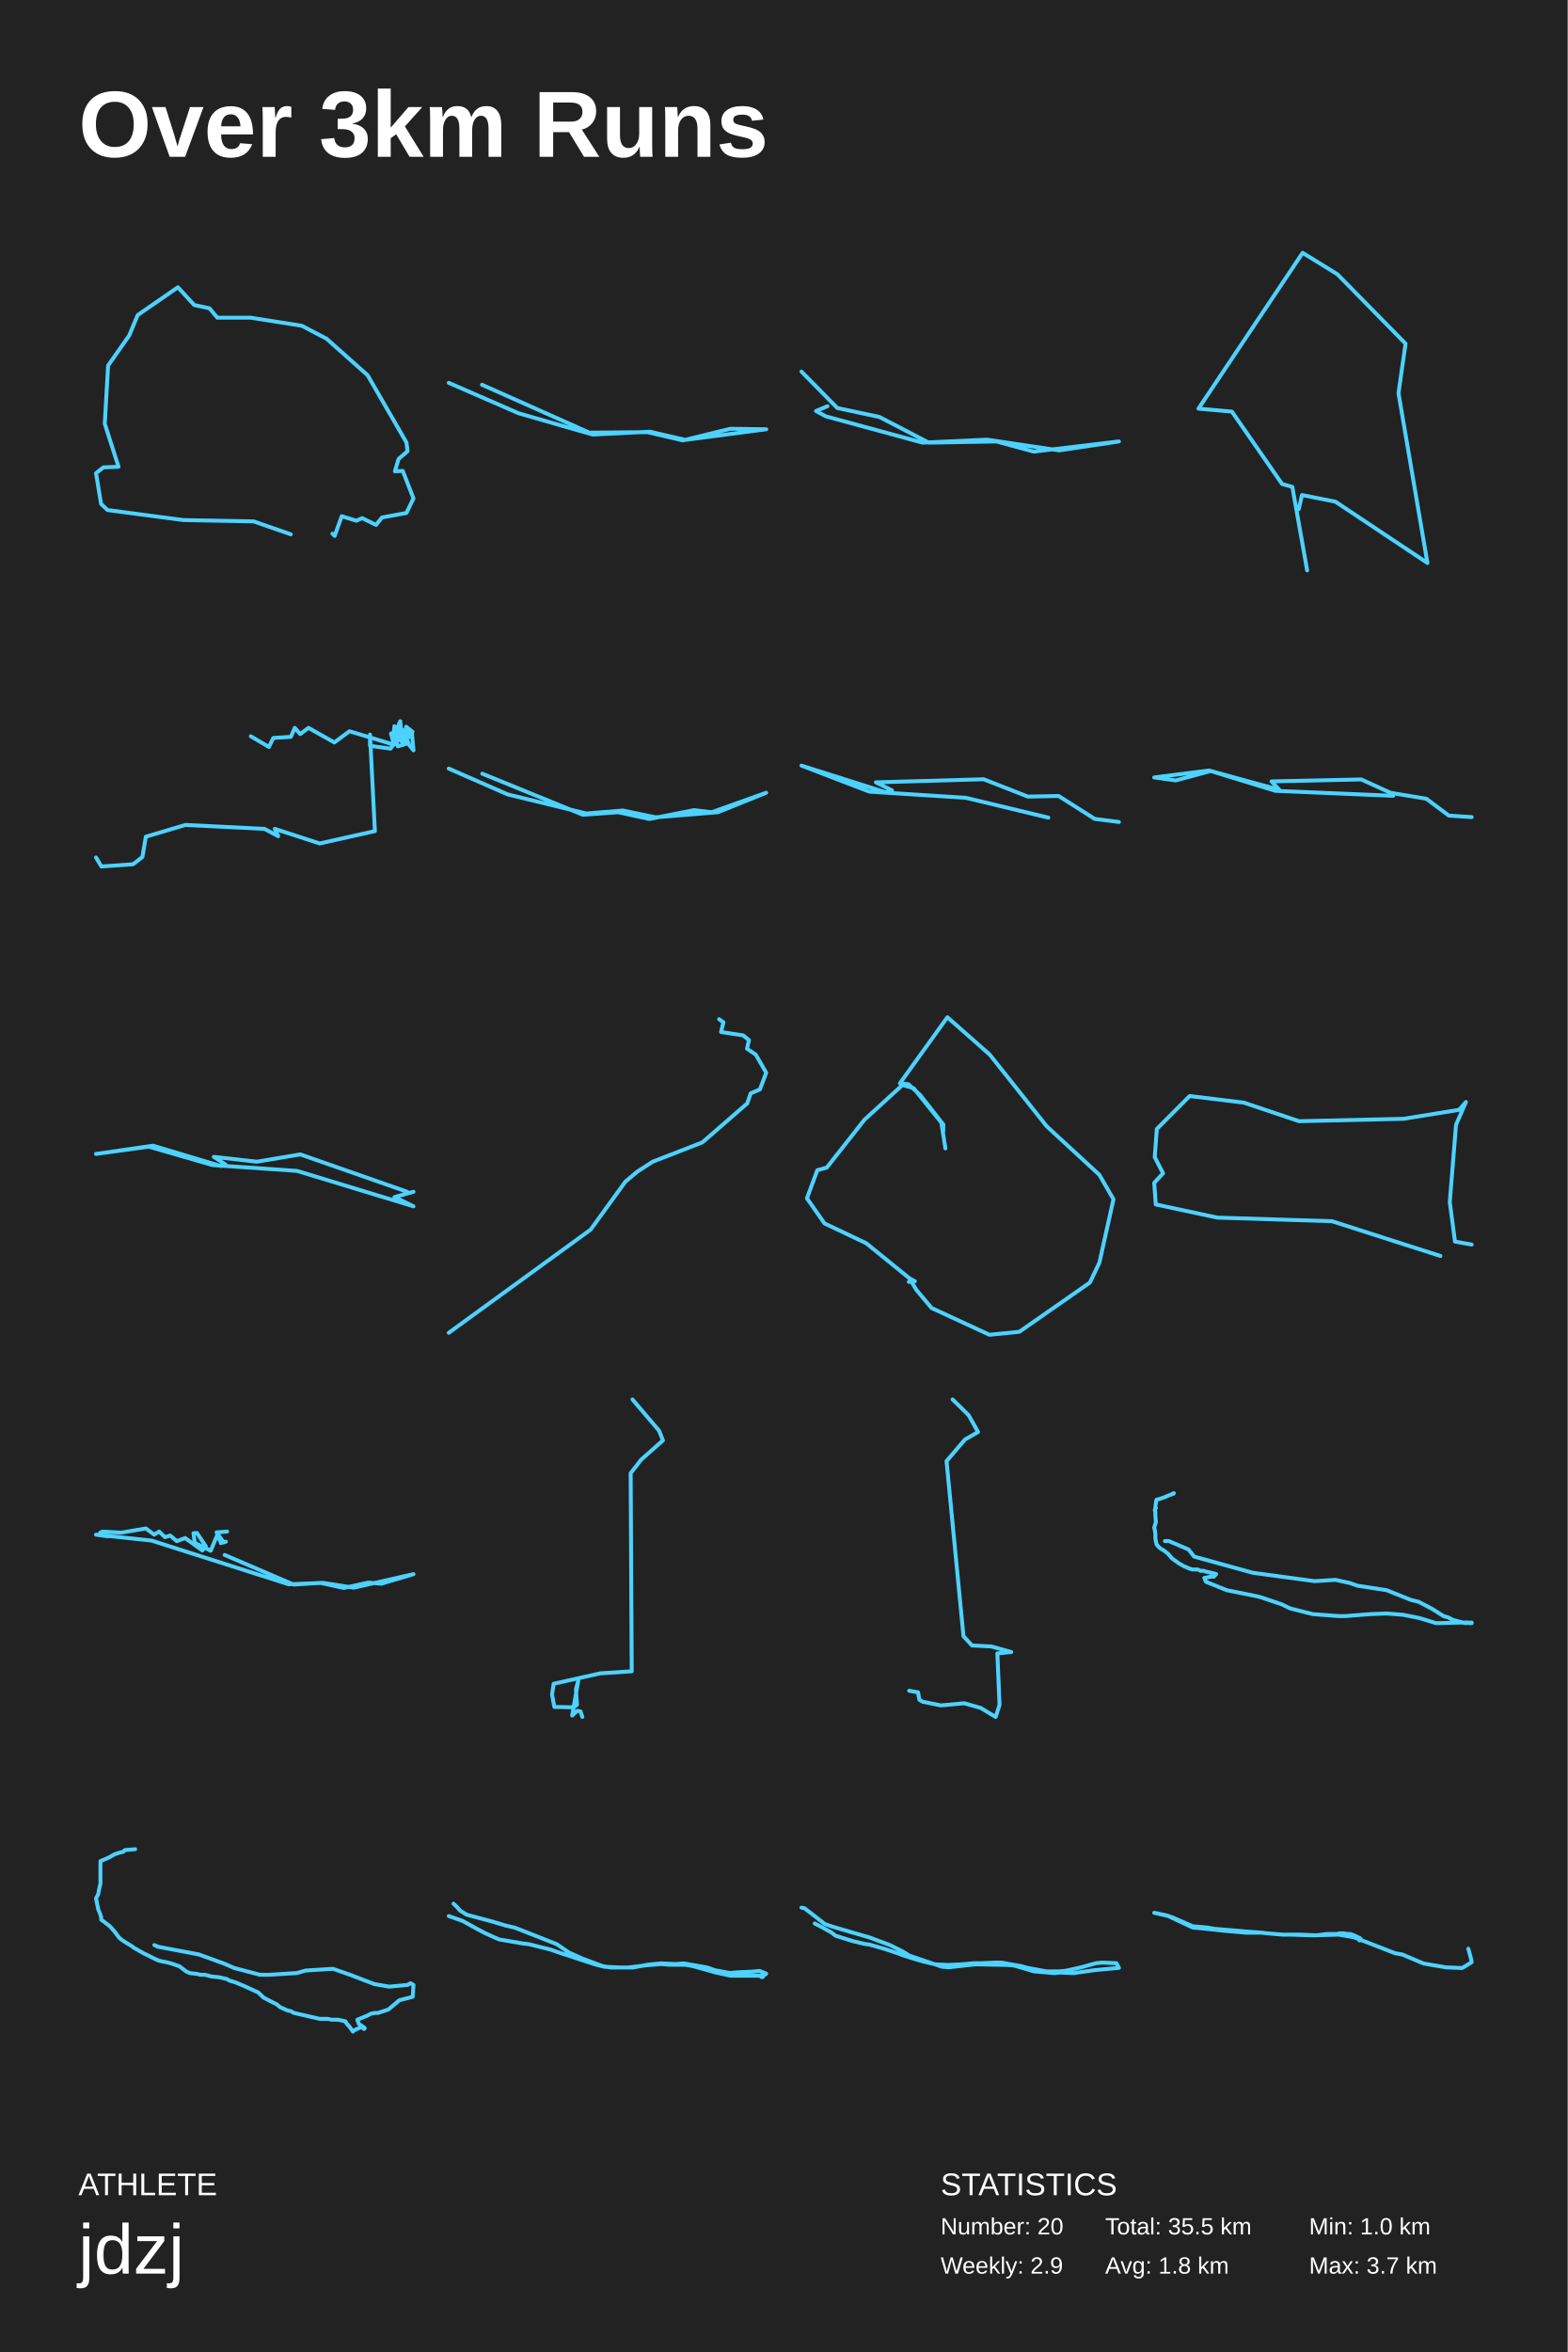
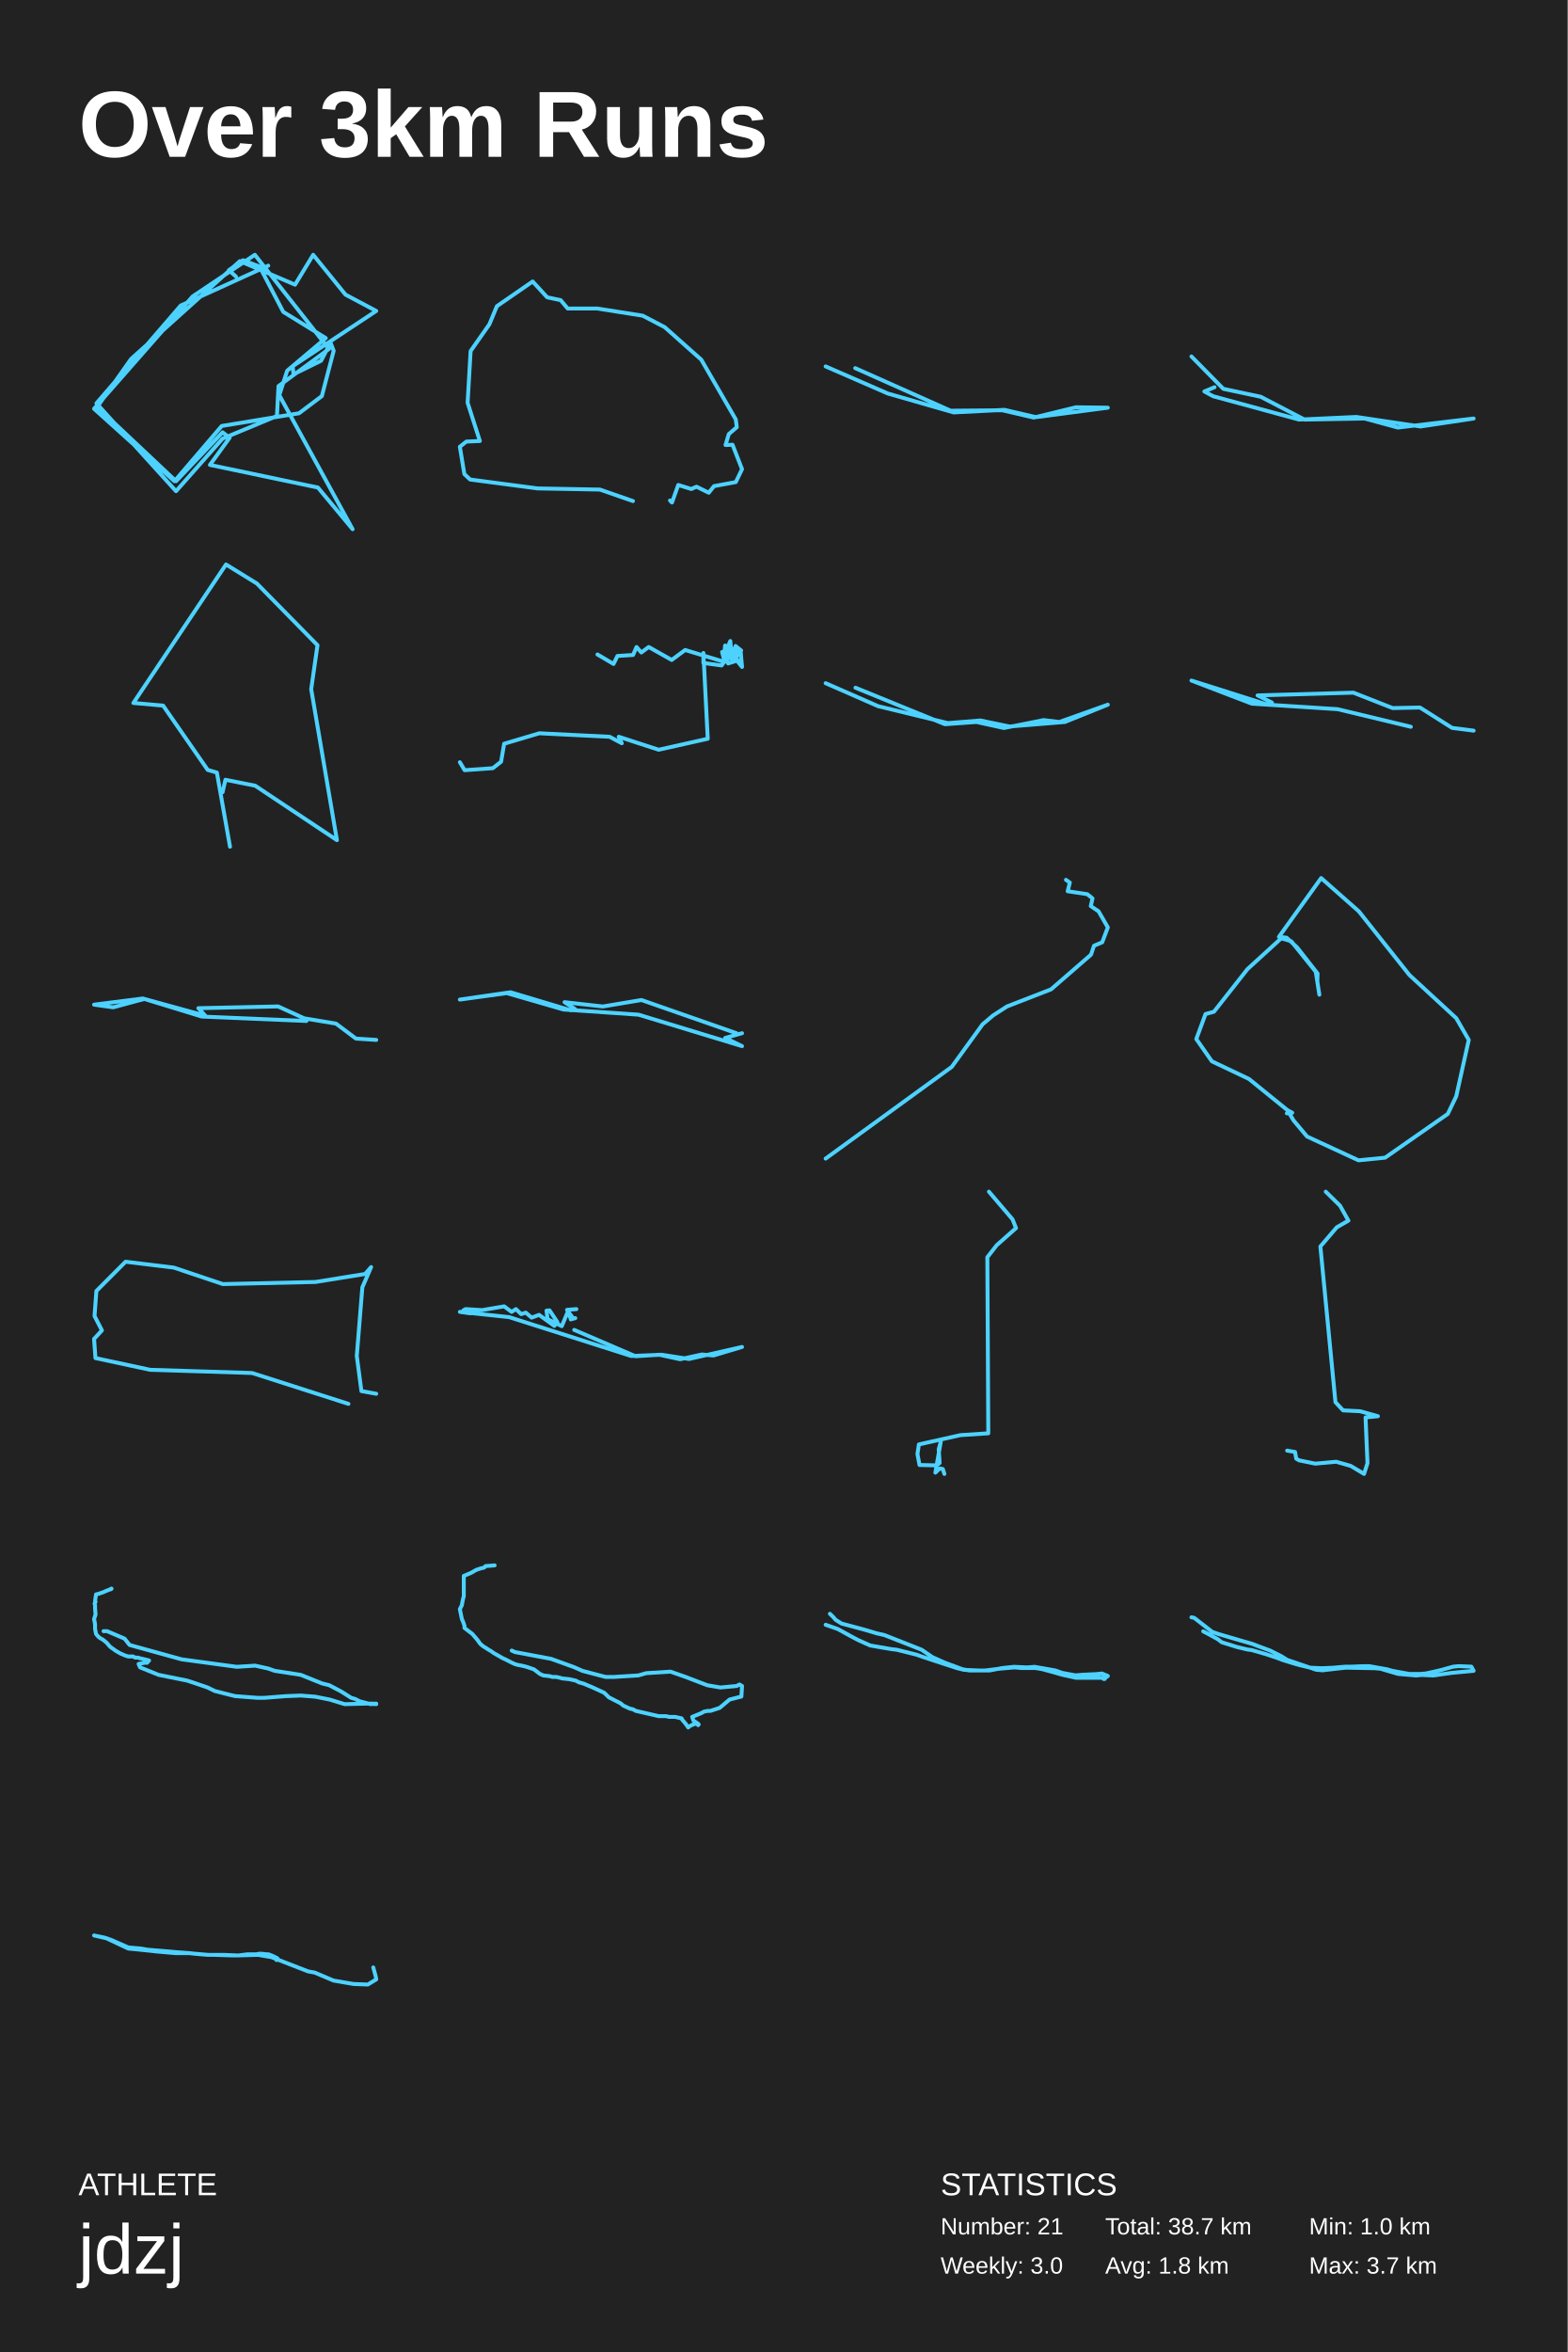
<svg xmlns="http://www.w3.org/2000/svg" baseProfile="full" height="300mm" version="1.1" viewBox="0,0,200,300" width="200mm">
  <defs />
  <rect fill="#222222" height="300" width="200" x="0" y="0" />
  <text fill="#FFFFFF" style="font-size:12px; font-family:Arial; font-weight:bold;" x="10" y="20">Over 3km Runs</text>
  <text fill="#FFFFFF" style="font-size:4px; font-family:Arial" x="10" y="280">ATHLETE</text>
  <text fill="#FFFFFF" style="font-size:9px; font-family:Arial" x="10" y="290">jdzj</text>
  <text fill="#FFFFFF" style="font-size:4px; font-family:Arial" x="120" y="280">STATISTICS</text>
-   <text fill="#FFFFFF" style="font-size:3px; font-family:Arial" x="120" y="285">Number: 20</text>
-   <text fill="#FFFFFF" style="font-size:3px; font-family:Arial" x="120" y="290">Weekly: 2.9</text>
-   <text fill="#FFFFFF" style="font-size:3px; font-family:Arial" x="141" y="285">Total: 35.5 km</text>
+   <text fill="#FFFFFF" style="font-size:3px; font-family:Arial" x="120" y="285">Number: 21</text>
+   <text fill="#FFFFFF" style="font-size:3px; font-family:Arial" x="120" y="290">Weekly: 3.0</text>
+   <text fill="#FFFFFF" style="font-size:3px; font-family:Arial" x="141" y="285">Total: 38.7 km</text>
  <text fill="#FFFFFF" style="font-size:3px; font-family:Arial" x="141" y="290">Avg: 1.8 km</text>
  <text fill="#FFFFFF" style="font-size:3px; font-family:Arial" x="167" y="285">Min: 1.0 km</text>
  <text fill="#FFFFFF" style="font-size:3px; font-family:Arial" x="167" y="290">Max: 3.7 km</text>
-   <polyline fill="none" points="37.096,68.151 32.356,66.502 23.416,66.337 13.722,65.058 12.896,64.275 12.25,60.357 13.184,59.615 15.122,59.532 13.363,54.047 13.794,46.623 16.487,42.788 17.564,40.189 22.698,36.642 24.781,38.911 26.719,39.323 27.725,40.519 31.961,40.519 38.496,41.55 41.656,43.2 46.898,47.861 51.852,56.439 51.996,57.552 50.847,58.542 50.38,60.109 51.386,60.068 52.75,63.574 51.852,65.43 48.729,66.007 47.975,66.956 46.215,66.089 45.461,66.419 43.594,65.842 42.697,68.358 42.41,68.069" stroke="#4dd2ff" stroke-linecap="round" stroke-linejoin="round" stroke-width="0.5" />
-   <polyline fill="none" points="61.493,49.076 75.19,55.184 82.603,55.122 87.115,56.171 93.184,54.69 97.75,54.752 87.437,56.109 82.925,55.06 75.62,55.431 66.166,52.716 57.25,48.829" stroke="#4dd2ff" stroke-linecap="round" stroke-linejoin="round" stroke-width="0.5" />
-   <polyline fill="none" points="102.25,47.399 106.824,52.043 112.193,53.185 118.49,56.459 127.107,56.307 131.879,57.601 142.75,56.307 135.127,57.449 125.914,56.078 117.694,56.459 105.365,53.109 104.106,52.424 105.564,51.815" stroke="#4dd2ff" stroke-linecap="round" stroke-linejoin="round" stroke-width="0.5" />
-   <polyline fill="none" points="166.761,72.75 164.874,62.107 163.561,61.73 157.16,52.5 152.893,52.123 166.187,32.25 170.618,34.981 179.317,43.835 178.414,50.146 182.107,71.808 170.372,63.991 166.105,63.143 165.695,64.933" stroke="#4dd2ff" stroke-linecap="round" stroke-linejoin="round" stroke-width="0.5" />
-   <polyline fill="none" points="32.002,93.914 34.307,95.274 34.868,94.129 37.111,93.986 37.609,92.841 38.295,93.628 39.354,92.841 42.656,94.701 44.588,93.27 50.258,94.988 49.884,93.556 52.563,93.843 50.569,93.127 51.068,91.982 51.192,93.556 50.881,92.841 50.195,93.771 50.32,92.626 51.192,93.843 50.258,93.556 52.127,93.342 52.127,94.057 51.317,93.055 50.008,93.771 52.625,93.342 51.815,92.697 51.566,94.845 50.445,93.914 50.32,94.701 51.878,93.699 51.192,93.771 52.75,95.703 52.563,93.628 51.628,93.771 52.127,94.773 50.756,95.202 50.569,94.415 49.822,95.489 47.205,95.131 47.205,93.699 47.828,106.009 40.787,107.584 35.055,105.723 35.491,106.654 33.746,105.723 23.652,105.222 18.605,106.725 18.169,109.302 16.985,110.232 12.935,110.518 12.25,109.373" stroke="#4dd2ff" stroke-linecap="round" stroke-linejoin="round" stroke-width="0.5" />
-   <polyline fill="none" points="61.53,98.684 74.372,103.924 78.888,103.6 82.839,104.465 88.53,103.33 90.788,103.6 97.75,101.115 91.588,103.6 83.639,104.249 79.452,103.384 74.795,103.762 64.776,101.331 57.25,98.035" stroke="#4dd2ff" stroke-linecap="round" stroke-linejoin="round" stroke-width="0.5" />
-   <polyline fill="none" points="142.75,104.844 139.656,104.449 135.049,101.526 131.129,101.605 125.491,99.394 111.739,99.789 113.802,100.816 112.977,101.053 102.25,97.656 110.914,100.974 123.222,101.763 133.742,104.291" stroke="#4dd2ff" stroke-linecap="round" stroke-linejoin="round" stroke-width="0.5" />
-   <polyline fill="none" points="187.75,104.221 184.834,104.031 181.972,101.882 177.405,101.124 173.663,99.417 162.217,99.67 163.208,100.744 154.238,98.279 147.25,99.164 150.001,99.543 154.459,98.343 162.713,100.871 177.735,101.503" stroke="#4dd2ff" stroke-linecap="round" stroke-linejoin="round" stroke-width="0.5" />
-   <polyline fill="none" points="51.942,152.01 38.316,147.247 32.769,148.175 27.276,147.556 28.784,148.546 28.191,148.732 19.521,146.134 12.25,147.185 18.982,146.257 27.114,148.608 37.886,149.35 52.75,153.866 50.326,152.691 52.75,152.01" stroke="#4dd2ff" stroke-linecap="round" stroke-linejoin="round" stroke-width="0.5" />
-   <polyline fill="none" points="91.739,130 92.296,130.392 91.986,131.636 94.806,132.063 95.55,132.667 95.302,133.769 96.418,134.516 97.75,136.827 96.944,138.961 95.767,139.458 95.333,140.738 89.6,145.716 83.279,148.169 81.296,149.449 79.778,150.729 75.346,156.845 57.25,170" stroke="#4dd2ff" stroke-linecap="round" stroke-linejoin="round" stroke-width="0.5" />
-   <polyline fill="none" points="120.609,146.481 120.095,143.194 116.57,138.811 115.138,138.39 110.291,142.815 105.481,148.926 104.269,149.263 102.947,152.845 105.187,156.048 110.511,158.577 116.276,163.254 115.946,163.507 116.717,163.423 116.019,163.044 116.9,164.519 118.846,166.837 126.227,170.25 130.046,169.871 139.042,163.592 140.254,161.063 142.053,152.972 140.254,149.853 133.534,143.658 126.264,134.512 120.866,129.75 114.807,138.179 115.909,138.305 117.414,139.696 120.352,143.447 120.315,144.627" stroke="#4dd2ff" stroke-linecap="round" stroke-linejoin="round" stroke-width="0.5" />
-   <polyline fill="none" points="183.76,160.198 169.927,155.767 155.297,155.309 147.45,153.628 147.25,150.879 148.381,149.656 147.317,147.594 147.583,144.004 151.772,139.802 158.688,140.642 165.738,143.011 179.038,142.705 186.154,141.559 187.018,140.566 185.755,143.469 184.957,153.323 185.622,158.364 187.75,158.746" stroke="#4dd2ff" stroke-linecap="round" stroke-linejoin="round" stroke-width="0.5" />
-   <polyline fill="none" points="28.663,198.336 37.465,202.114 40.879,201.898 43.854,202.546 46.987,201.862 48.647,202.006 52.75,200.783 45.139,202.51 41.223,201.898 36.838,202.078 19.329,196.501 12.25,195.746 13.785,195.962 12.751,195.53 13.064,195.35 15.445,195.494 18.608,194.954 19.673,195.746 20.3,195.35 21.052,196.07 21.709,195.854 22.555,196.573 23.62,196.178 25.813,197.761 26.251,197.221 25.124,195.53 24.685,195.566 24.842,196.789 26.878,197.797 27.723,195.782 28.193,196.753 28.82,196.645 28.162,196.825 28.538,196.717 27.629,195.458 28.976,195.35" stroke="#4dd2ff" stroke-linecap="round" stroke-linejoin="round" stroke-width="0.5" />
-   <polyline fill="none" points="74.293,219.0 74.065,218.295 73.633,218.216 72.996,218.817 73.77,214.402 73.474,215.473 73.61,217.432 73.178,217.772 70.722,217.72 70.426,216.152 70.631,214.767 76.59,213.435 80.593,213.174 80.457,187.907 81.799,186.182 84.574,183.726 84.074,182.472 80.684,178.5" stroke="#4dd2ff" stroke-linecap="round" stroke-linejoin="round" stroke-width="0.5" />
-   <polyline fill="none" points="115.986,215.658 117.119,215.855 117.291,216.813 117.719,217.059 120.029,217.526 123.024,217.255 125.099,217.845 127.025,219.0 127.517,217.452 127.239,210.891 129.014,210.719 126.469,210.006 124.008,209.883 122.917,208.704 120.756,186.365 123.11,183.612 124.778,182.654 123.58,180.515 121.527,178.5" stroke="#4dd2ff" stroke-linecap="round" stroke-linejoin="round" stroke-width="0.5" />
-   <polyline fill="none" points="148.614,196.564 149.117,196.564 151.63,197.637 152.348,198.544 159.816,200.606 167.715,201.678 170.372,201.513 172.239,201.925 173.173,202.255 176.907,202.833 179.995,204.07 181.0,204.317 182.723,205.225 184.16,206.132 184.734,206.297 185.38,206.627 186.96,207.039 187.75,206.957 187.678,206.957 187.678,206.957 187.463,207.039 187.606,206.957 187.678,206.957 187.75,207.039 187.319,206.957 186.386,206.957 183.226,207.039 181.072,206.379 178.989,205.967 176.907,205.802 174.824,205.884 173.747,205.967 171.665,206.132 170.731,206.132 167.5,205.884 166.495,205.637 164.556,205.142 163.551,204.647 161.612,203.987 160.606,203.658 156.513,202.833 153.856,201.761 153.641,201.266 154.503,201.101 154.862,201.101 155.149,200.771 154.862,200.688 154.144,200.523 153.785,200.441 153.569,200.358 153.138,200.358 152.851,200.193 152.492,200.193 152.133,200.193 151.63,200.028 151.271,199.864 151.056,199.781 150.338,199.369 150.122,199.204 149.763,198.956 149.548,198.791 149.332,198.544 149.045,198.214 148.543,197.802 148.112,197.554 147.896,197.389 147.537,196.977 147.394,196.234 147.394,195.575 147.322,195.162 147.25,194.832 147.465,194.172 147.394,193.265 147.394,192.853 147.322,192.605 147.465,192.358 147.394,192.275 147.465,191.698 147.537,191.286 147.896,191.203 148.614,190.956 148.973,190.791 149.189,190.708 149.62,190.543 149.691,190.543 149.691,190.461 149.763,190.461" stroke="#4dd2ff" stroke-linecap="round" stroke-linejoin="round" stroke-width="0.5" />
-   <polyline fill="none" points="19.691,248.095 20.162,248.311 25.342,249.285 28.638,250.475 29.863,251.016 33.159,251.881 34.384,251.881 37.869,251.665 38.999,251.341 42.484,251.124 44.65,251.881 45.78,252.314 47.758,253.071 49.642,253.396 51.997,253.18 52.373,252.963 52.75,253.18 52.656,254.694 50.96,255.127 49.548,256.317 48.888,256.533 48.229,256.75 47.852,256.75 47.287,256.858 46.91,257.074 45.592,257.615 45.78,258.156 46.44,258.589 46.44,258.697 46.44,258.805 46.534,258.697 46.063,258.589 45.498,258.805 45.309,258.913 45.121,259.021 45.027,259.13 45.027,259.13 44.65,258.589 44.462,258.372 44.179,258.048 44.085,257.831 43.143,257.615 42.766,257.615 42.295,257.615 41.824,257.507 41.259,257.507 40.788,257.507 39.847,257.29 39.376,257.182 38.905,257.074 38.434,256.966 37.492,256.75 37.115,256.533 36.644,256.425 36.173,256.209 35.702,255.992 35.326,255.668 34.478,255.235 33.63,254.802 32.971,254.153 32.5,253.937 32.029,253.72 31.558,253.504 31.087,253.288 30.805,253.18 30.051,252.855 29.674,252.747 29.298,252.639 28.921,252.422 28.45,252.314 27.979,252.206 26.943,252.098 26.566,251.99 26.095,251.881 25.53,251.881 25.153,251.773 24.212,251.665 23.741,251.449 22.893,250.8 21.951,250.475 21.574,250.367 21.103,250.259 20.538,250.151 20.162,250.042 19.691,249.826 18.843,249.393 18.372,249.177 17.995,248.961 17.053,248.42 16.771,248.203 16.394,247.987 15.547,247.446 15.17,247.121 14.699,246.472 14.04,245.715 12.909,244.85 12.909,244.525 12.721,243.984 12.533,243.551 12.25,242.145 12.533,241.604 12.627,241.063 12.721,240.631 12.815,240.306 12.815,239.765 12.815,238.359 12.815,237.385 13.851,236.952 14.605,236.52 15.264,236.303 15.735,236.195 15.923,235.979 17.242,235.87" stroke="#4dd2ff" stroke-linecap="round" stroke-linejoin="round" stroke-width="0.5" />
-   <polyline fill="none" points="57.859,242.822 58.316,243.259 58.696,243.696 59.534,244.221 62.807,245.095 64.558,245.62 65.7,245.882 71.029,247.981 72.552,249.03 74.303,249.817 76.891,250.779 77.881,250.954 79.708,250.954 80.773,250.954 82.601,250.604 84.275,250.429 86.179,250.517 87.244,250.429 90.213,250.954 91.203,251.304 93.106,251.653 94.172,251.566 96.075,251.479 96.913,251.391 97.75,251.741 97.674,251.828 97.445,251.916 97.369,252.003 97.369,252.091 97.293,252.003 97.141,252.178 97.141,252.003 97.217,252.091 97.293,252.178 97.217,252.091 97.369,251.916 97.293,251.916 97.217,251.916 97.217,252.003 97.217,251.916 97.217,251.916 97.217,251.916 97.217,252.003 97.141,252.003 97.141,252.003 97.065,252.003 96.989,252.003 97.141,252.003 97.141,252.003 97.141,252.003 97.065,252.003 97.065,252.091 96.913,252.003 95.162,252.003 93.182,252.003 91.203,251.566 90.289,251.304 88.386,250.779 87.397,250.604 85.341,250.604 84.352,250.517 82.296,250.692 80.164,250.954 79.175,250.954 77.119,250.866 76.054,250.604 71.258,249.03 70.268,248.68 67.451,247.981 66.69,247.893 63.645,247.369 61.894,246.582 60.904,246.057 59.001,245.008 57.25,244.396" stroke="#4dd2ff" stroke-linecap="round" stroke-linejoin="round" stroke-width="0.5" />
-   <polyline fill="none" points="102.25,243.325 102.639,243.4 105.236,245.413 106.079,245.711 109.389,246.68 110.947,247.127 111.726,247.425 113.543,248.096 115.166,248.916 116.01,249.438 120.163,250.855 121.072,250.929 123.668,250.631 124.447,250.556 128.536,250.631 129.38,250.706 131.911,251.451 134.507,251.675 135.286,251.6 136.974,251.675 139.57,251.302 140.349,251.227 141.971,251.078 142.75,251.004 142.425,250.407 140.608,250.333 139.829,250.407 138.207,250.855 137.623,251.004 135.935,251.376 135.156,251.451 133.534,251.451 132.69,251.302 131.067,251.004 130.288,250.78 127.757,250.333 126.913,250.333 125.226,250.407 124.317,250.407 122.63,250.556 120.942,250.631 119.32,250.556 117.762,250.184 116.983,249.96 115.296,249.438 114.517,249.14 112.959,248.618 110.882,248.022 110.298,247.947 108.74,247.575 106.599,246.904 106.014,246.456 104.651,245.711 103.938,245.338" stroke="#4dd2ff" stroke-linecap="round" stroke-linejoin="round" stroke-width="0.5" />
-   <polyline fill="none" points="187.322,248.565 187.679,249.875 187.75,250.285 186.538,251.022 184.47,250.94 181.618,250.448 178.908,249.302 177.982,249.138 172.705,247.091 170.78,246.763 167.857,246.845 165.86,246.763 164.434,246.763 163.578,246.763 161.653,246.599 161.011,246.517 158.801,246.353 157.945,246.272 154.951,246.026 154.024,245.862 152.17,245.698 149.746,244.634 148.819,244.306 147.25,243.978 149.033,244.388 150.601,245.125 152.17,245.862 153.097,245.944 155.45,246.19 156.163,246.272 158.017,246.435 158.944,246.517 160.869,246.517 161.724,246.599 163.65,246.763 164.505,246.763 167.143,246.845 167.999,246.845 169.283,246.681 169.71,246.681 169.996,246.681 170.281,246.681 170.566,246.681 170.923,246.599 171.279,246.599 171.992,246.681 172.277,246.681 172.919,246.927 173.561,247.254 173.489,247.418 173.489,247.5 173.418,247.5" stroke="#4dd2ff" stroke-linecap="round" stroke-linejoin="round" stroke-width="0.5" />
+   <polyline fill="none" points="34.223,33.885 23.061,38.968 12.302,51.444 22.458,62.65 28.391,55.949 35.33,53.061 35.531,49.249 41.966,44.513 32.514,32.499 24.57,37.813 12.0,52.137 22.257,61.379 28.291,54.332 38.145,52.715 41.061,50.52 42.57,44.744 42.168,43.704 40.961,46.015 37.441,47.747 37.341,46.708 48.0,39.661 44.078,37.582 39.955,32.499 37.642,36.311 30.603,33.307 16.726,45.784 12.402,51.906 22.458,61.379 28.391,55.141 29.296,55.834 26.782,59.299 40.559,62.187 44.983,67.501 35.631,50.404 36.637,47.285 41.564,43.127 36.134,39.777 33.117,34 31.006,33.192 29.196,34.463 30.101,35.271" stroke="#4dd2ff" stroke-linecap="round" stroke-linejoin="round" stroke-width="0.5" />
+   <polyline fill="none" points="80.752,63.912 76.539,62.446 68.592,62.299 59.975,61.163 59.241,60.467 58.667,56.984 59.496,56.324 61.22,56.251 59.656,51.375 60.039,44.776 62.433,41.367 63.39,39.057 67.954,35.904 69.805,37.921 71.528,38.287 72.422,39.35 76.188,39.35 81.996,40.267 84.805,41.733 89.465,45.876 93.869,53.501 93.996,54.491 92.975,55.371 92.56,56.764 93.454,56.727 94.667,59.843 93.869,61.493 91.092,62.006 90.422,62.849 88.858,62.08 88.188,62.373 86.528,61.86 85.73,64.096 85.475,63.839" stroke="#4dd2ff" stroke-linecap="round" stroke-linejoin="round" stroke-width="0.5" />
+   <polyline fill="none" points="109.105,46.956 121.28,52.386 127.869,52.331 131.88,53.263 137.275,51.947 141.333,52.002 132.166,53.208 128.156,52.276 121.662,52.605 113.259,50.192 105.333,46.737" stroke="#4dd2ff" stroke-linecap="round" stroke-linejoin="round" stroke-width="0.5" />
+   <polyline fill="none" points="152.0,45.466 156.065,49.594 160.838,50.609 166.435,53.519 174.095,53.384 178.337,54.534 188.0,53.384 181.224,54.399 173.034,53.181 165.728,53.519 154.769,50.541 153.65,49.932 154.946,49.391" stroke="#4dd2ff" stroke-linecap="round" stroke-linejoin="round" stroke-width="0.5" />
+   <polyline fill="none" points="29.344,108.0 27.666,98.54 26.499,98.205 20.809,90 17.016,89.665 28.833,72.0 32.772,74.428 40.504,82.298 39.701,87.907 42.984,107.163 32.553,100.214 28.76,99.461 28.395,101.051" stroke="#4dd2ff" stroke-linecap="round" stroke-linejoin="round" stroke-width="0.5" />
+   <polyline fill="none" points="76.224,83.479 78.273,84.688 78.771,83.67 80.765,83.543 81.208,82.525 81.817,83.225 82.759,82.525 85.694,84.179 87.411,82.907 92.451,84.434 92.119,83.161 94.501,83.416 92.728,82.779 93.171,81.762 93.282,83.161 93.005,82.525 92.396,83.352 92.507,82.334 93.282,83.416 92.451,83.161 94.113,82.97 94.113,83.606 93.393,82.716 92.23,83.352 94.556,82.97 93.836,82.398 93.614,84.306 92.617,83.479 92.507,84.179 93.891,83.288 93.282,83.352 94.667,85.07 94.501,83.225 93.67,83.352 94.113,84.243 92.894,84.624 92.728,83.925 92.064,84.879 89.737,84.561 89.737,83.288 90.291,94.231 84.033,95.63 78.937,93.976 79.325,94.803 77.774,93.976 68.802,93.531 64.316,94.867 63.928,97.157 62.876,97.984 59.276,98.238 58.667,97.221" stroke="#4dd2ff" stroke-linecap="round" stroke-linejoin="round" stroke-width="0.5" />
+   <polyline fill="none" points="109.138,87.719 120.553,92.377 124.567,92.089 128.079,92.858 133.138,91.849 135.145,92.089 141.333,89.88 135.856,92.089 128.79,92.665 125.069,91.897 120.929,92.233 112.023,90.072 105.333,87.142" stroke="#4dd2ff" stroke-linecap="round" stroke-linejoin="round" stroke-width="0.5" />
+   <polyline fill="none" points="188.0,93.194 185.25,92.843 181.154,90.246 177.671,90.316 172.659,88.35 160.435,88.701 162.268,89.614 161.535,89.824 152.0,86.806 159.701,89.754 170.642,90.456 179.993,92.703" stroke="#4dd2ff" stroke-linecap="round" stroke-linejoin="round" stroke-width="0.5" />
+   <polyline fill="none" points="48.0,132.641 45.408,132.472 42.864,130.562 38.804,129.888 35.478,128.371 25.304,128.595 26.185,129.551 18.212,127.359 12.0,128.146 14.446,128.483 18.408,127.416 25.745,129.663 39.098,130.225" stroke="#4dd2ff" stroke-linecap="round" stroke-linejoin="round" stroke-width="0.5" />
+   <polyline fill="none" points="93.949,131.787 81.837,127.553 76.906,128.378 72.023,127.828 73.363,128.708 72.837,128.873 65.129,126.563 58.667,127.498 64.651,126.673 71.879,128.763 81.454,129.423 94.667,133.437 92.512,132.392 94.667,131.787" stroke="#4dd2ff" stroke-linecap="round" stroke-linejoin="round" stroke-width="0.5" />
+   <polyline fill="none" points="135.99,112.223 136.486,112.57 136.21,113.676 138.717,114.056 139.378,114.593 139.157,115.573 140.149,116.237 141.333,118.291 140.617,120.187 139.571,120.63 139.185,121.767 134.089,126.192 128.47,128.373 126.707,129.511 125.358,130.648 121.419,136.084 105.333,147.777" stroke="#4dd2ff" stroke-linecap="round" stroke-linejoin="round" stroke-width="0.5" />
+   <polyline fill="none" points="168.319,126.872 167.862,123.95 164.729,120.054 163.456,119.68 159.147,123.613 154.872,129.045 153.795,129.345 152.62,132.529 154.611,135.376 159.343,137.624 164.468,141.782 164.174,142.006 164.859,141.932 164.239,141.594 165.023,142.906 166.752,144.966 173.313,148.0 176.707,147.663 184.704,142.081 185.781,139.834 187.38,132.641 185.781,129.869 179.808,124.363 173.346,116.233 168.548,112.0 163.162,119.492 164.141,119.605 165.479,120.841 168.091,124.175 168.058,125.224" stroke="#4dd2ff" stroke-linecap="round" stroke-linejoin="round" stroke-width="0.5" />
+   <polyline fill="none" points="44.453,179.065 32.158,175.127 19.153,174.719 12.177,173.225 12.0,170.781 13.005,169.695 12.059,167.861 12.296,164.67 16.02,160.935 22.167,161.682 28.433,163.787 40.256,163.516 46.581,162.497 47.35,161.614 46.227,164.195 45.517,172.954 46.108,177.435 48.0,177.775" stroke="#4dd2ff" stroke-linecap="round" stroke-linejoin="round" stroke-width="0.5" />
+   <polyline fill="none" points="73.256,169.632 81.08,172.99 84.114,172.798 86.759,173.374 89.544,172.766 91.019,172.894 94.667,171.807 87.901,173.342 84.421,172.798 80.523,172.958 64.959,168.001 58.667,167.33 60.031,167.522 59.112,167.138 59.391,166.978 61.507,167.106 64.319,166.626 65.265,167.33 65.822,166.978 66.49,167.617 67.075,167.426 67.827,168.065 68.773,167.713 70.722,169.121 71.112,168.641 70.11,167.138 69.72,167.17 69.859,168.257 71.669,169.153 72.421,167.362 72.838,168.225 73.395,168.129 72.811,168.289 73.145,168.193 72.337,167.074 73.534,166.978" stroke="#4dd2ff" stroke-linecap="round" stroke-linejoin="round" stroke-width="0.5" />
+   <polyline fill="none" points="120.482,188.0 120.28,187.373 119.896,187.303 119.33,187.837 120.017,183.913 119.755,184.865 119.876,186.607 119.492,186.908 117.308,186.862 117.045,185.469 117.227,184.238 122.525,183.053 126.083,182.821 125.962,160.362 127.155,158.829 129.621,156.645 129.177,155.531 126.164,152.0" stroke="#4dd2ff" stroke-linecap="round" stroke-linejoin="round" stroke-width="0.5" />
+   <polyline fill="none" points="164.209,185.029 165.217,185.204 165.369,186.056 165.75,186.274 167.804,186.689 170.466,186.449 172.311,186.973 174.022,188.0 174.459,186.624 174.212,180.792 175.791,180.639 173.528,180.005 171.341,179.896 170.371,178.848 168.45,158.991 170.542,156.544 172.025,155.692 170.96,153.791 169.135,152.0" stroke="#4dd2ff" stroke-linecap="round" stroke-linejoin="round" stroke-width="0.5" />
+   <polyline fill="none" points="13.213,208.057 13.66,208.057 15.894,209.01 16.532,209.817 23.17,211.65 30.191,212.603 32.553,212.456 34.213,212.823 35.043,213.116 38.362,213.629 41.106,214.729 42.0,214.949 43.532,215.755 44.809,216.562 45.319,216.708 45.894,217.002 47.298,217.368 48.0,217.295 47.936,217.295 47.936,217.295 47.745,217.368 47.872,217.295 47.936,217.295 48.0,217.368 47.617,217.295 46.787,217.295 43.979,217.368 42.064,216.782 40.213,216.415 38.362,216.268 36.511,216.342 35.553,216.415 33.702,216.562 32.872,216.562 30.0,216.342 29.106,216.122 27.383,215.682 26.489,215.242 24.766,214.655 23.872,214.362 20.234,213.629 17.872,212.676 17.681,212.236 18.447,212.089 18.766,212.089 19.021,211.796 18.766,211.723 18.128,211.576 17.809,211.503 17.617,211.43 17.234,211.43 16.979,211.283 16.66,211.283 16.34,211.283 15.894,211.136 15.574,210.99 15.383,210.916 14.745,210.55 14.553,210.403 14.234,210.183 14.043,210.037 13.851,209.817 13.596,209.523 13.149,209.157 12.766,208.937 12.574,208.79 12.255,208.424 12.128,207.764 12.128,207.177 12.064,206.811 12.0,206.518 12.191,205.931 12.128,205.125 12.128,204.758 12.064,204.538 12.191,204.318 12.128,204.245 12.191,203.732 12.255,203.365 12.574,203.292 13.213,203.072 13.532,202.925 13.723,202.852 14.106,202.705 14.17,202.705 14.17,202.632 14.234,202.632" stroke="#4dd2ff" stroke-linecap="round" stroke-linejoin="round" stroke-width="0.5" />
+   <polyline fill="none" points="65.281,210.529 65.699,210.721 70.304,211.587 73.234,212.644 74.322,213.125 77.253,213.895 78.341,213.895 81.439,213.702 82.443,213.414 85.541,213.221 87.467,213.895 88.471,214.279 90.229,214.952 91.904,215.241 93.997,215.049 94.332,214.856 94.667,215.049 94.583,216.395 93.076,216.779 91.82,217.837 91.234,218.03 90.648,218.222 90.313,218.222 89.811,218.318 89.476,218.51 88.304,218.991 88.471,219.472 89.057,219.857 89.057,219.953 89.057,220.049 89.141,219.953 88.722,219.857 88.22,220.049 88.053,220.145 87.885,220.241 87.802,220.337 87.802,220.337 87.467,219.857 87.299,219.664 87.048,219.376 86.964,219.183 86.127,218.991 85.792,218.991 85.374,218.991 84.955,218.895 84.453,218.895 84.034,218.895 83.197,218.703 82.778,218.606 82.36,218.51 81.941,218.414 81.104,218.222 80.769,218.03 80.35,217.933 79.932,217.741 79.513,217.549 79.178,217.26 78.425,216.876 77.671,216.491 77.085,215.914 76.667,215.722 76.248,215.529 75.829,215.337 75.411,215.145 75.16,215.049 74.49,214.76 74.155,214.664 73.82,214.568 73.485,214.375 73.067,214.279 72.648,214.183 71.727,214.087 71.392,213.991 70.974,213.895 70.471,213.895 70.136,213.798 69.299,213.702 68.881,213.51 68.127,212.933 67.29,212.644 66.955,212.548 66.536,212.452 66.034,212.356 65.699,212.26 65.281,212.068 64.527,211.683 64.109,211.491 63.774,211.298 62.936,210.817 62.685,210.625 62.35,210.433 61.597,209.952 61.262,209.663 60.843,209.087 60.257,208.413 59.253,207.644 59.253,207.356 59.085,206.875 58.918,206.49 58.667,205.24 58.918,204.759 59.002,204.278 59.085,203.894 59.169,203.605 59.169,203.124 59.169,201.874 59.169,201.009 60.09,200.624 60.76,200.24 61.346,200.047 61.764,199.951 61.932,199.759 63.104,199.663" stroke="#4dd2ff" stroke-linecap="round" stroke-linejoin="round" stroke-width="0.5" />
+   <polyline fill="none" points="105.875,205.842 106.281,206.23 106.619,206.619 107.363,207.085 110.273,207.863 111.83,208.329 112.845,208.562 117.581,210.427 118.935,211.36 120.491,212.06 122.792,212.915 123.672,213.07 125.296,213.07 126.243,213.07 127.867,212.759 129.356,212.604 131.048,212.681 131.995,212.604 134.634,213.07 135.514,213.381 137.206,213.692 138.153,213.614 139.845,213.536 140.589,213.459 141.333,213.77 141.266,213.847 141.063,213.925 140.995,214.003 140.995,214.081 140.927,214.003 140.792,214.158 140.792,214.003 140.86,214.081 140.927,214.158 140.86,214.081 140.995,213.925 140.927,213.925 140.86,213.925 140.86,214.003 140.86,213.925 140.86,213.925 140.86,213.925 140.86,214.003 140.792,214.003 140.792,214.003 140.724,214.003 140.657,214.003 140.792,214.003 140.792,214.003 140.792,214.003 140.724,214.003 140.724,214.081 140.589,214.003 139.033,214.003 137.273,214.003 135.514,213.614 134.702,213.381 133.01,212.915 132.13,212.759 130.303,212.759 129.424,212.681 127.596,212.837 125.702,213.07 124.822,213.07 122.995,212.992 122.048,212.759 117.784,211.36 116.905,211.049 114.401,210.427 113.724,210.35 111.018,209.883 109.461,209.184 108.581,208.718 106.89,207.785 105.333,207.241" stroke="#4dd2ff" stroke-linecap="round" stroke-linejoin="round" stroke-width="0.5" />
+   <polyline fill="none" points="152.0,206.289 152.346,206.355 154.654,208.145 155.404,208.41 158.346,209.271 159.731,209.669 160.423,209.934 162.038,210.53 163.481,211.259 164.231,211.723 167.923,212.982 168.731,213.048 171.038,212.783 171.731,212.717 175.365,212.783 176.115,212.849 178.365,213.512 180.673,213.711 181.365,213.645 182.865,213.711 185.173,213.38 185.865,213.313 187.308,213.181 188.0,213.114 187.712,212.584 186.096,212.518 185.404,212.584 183.962,212.982 183.442,213.114 181.942,213.446 181.25,213.512 179.808,213.512 179.058,213.38 177.615,213.114 176.923,212.916 174.673,212.518 173.923,212.518 172.423,212.584 171.615,212.584 170.115,212.717 168.615,212.783 167.173,212.717 165.788,212.386 165.096,212.187 163.596,211.723 162.904,211.458 161.519,210.994 159.673,210.464 159.154,210.398 157.769,210.066 155.865,209.47 155.346,209.072 154.135,208.41 153.5,208.078" stroke="#4dd2ff" stroke-linecap="round" stroke-linejoin="round" stroke-width="0.5" />
+   <polyline fill="none" points="47.62,250.946 47.937,252.111 48.0,252.475 46.923,253.13 45.085,253.058 42.549,252.621 40.141,251.602 39.317,251.456 34.627,249.636 32.915,249.345 30.317,249.418 28.542,249.345 27.275,249.345 26.514,249.345 24.803,249.199 24.232,249.126 22.268,248.981 21.507,248.908 18.845,248.69 18.021,248.544 16.373,248.398 14.218,247.452 13.394,247.161 12.0,246.87 13.585,247.234 14.979,247.889 16.373,248.544 17.197,248.617 19.289,248.835 19.923,248.908 21.57,249.054 22.394,249.126 24.106,249.126 24.866,249.199 26.577,249.345 27.338,249.345 29.683,249.418 30.444,249.418 31.585,249.272 31.965,249.272 32.218,249.272 32.472,249.272 32.725,249.272 33.042,249.199 33.359,249.199 33.993,249.272 34.246,249.272 34.817,249.49 35.387,249.782 35.324,249.927 35.324,250 35.261,250" stroke="#4dd2ff" stroke-linecap="round" stroke-linejoin="round" stroke-width="0.5" />
</svg>
